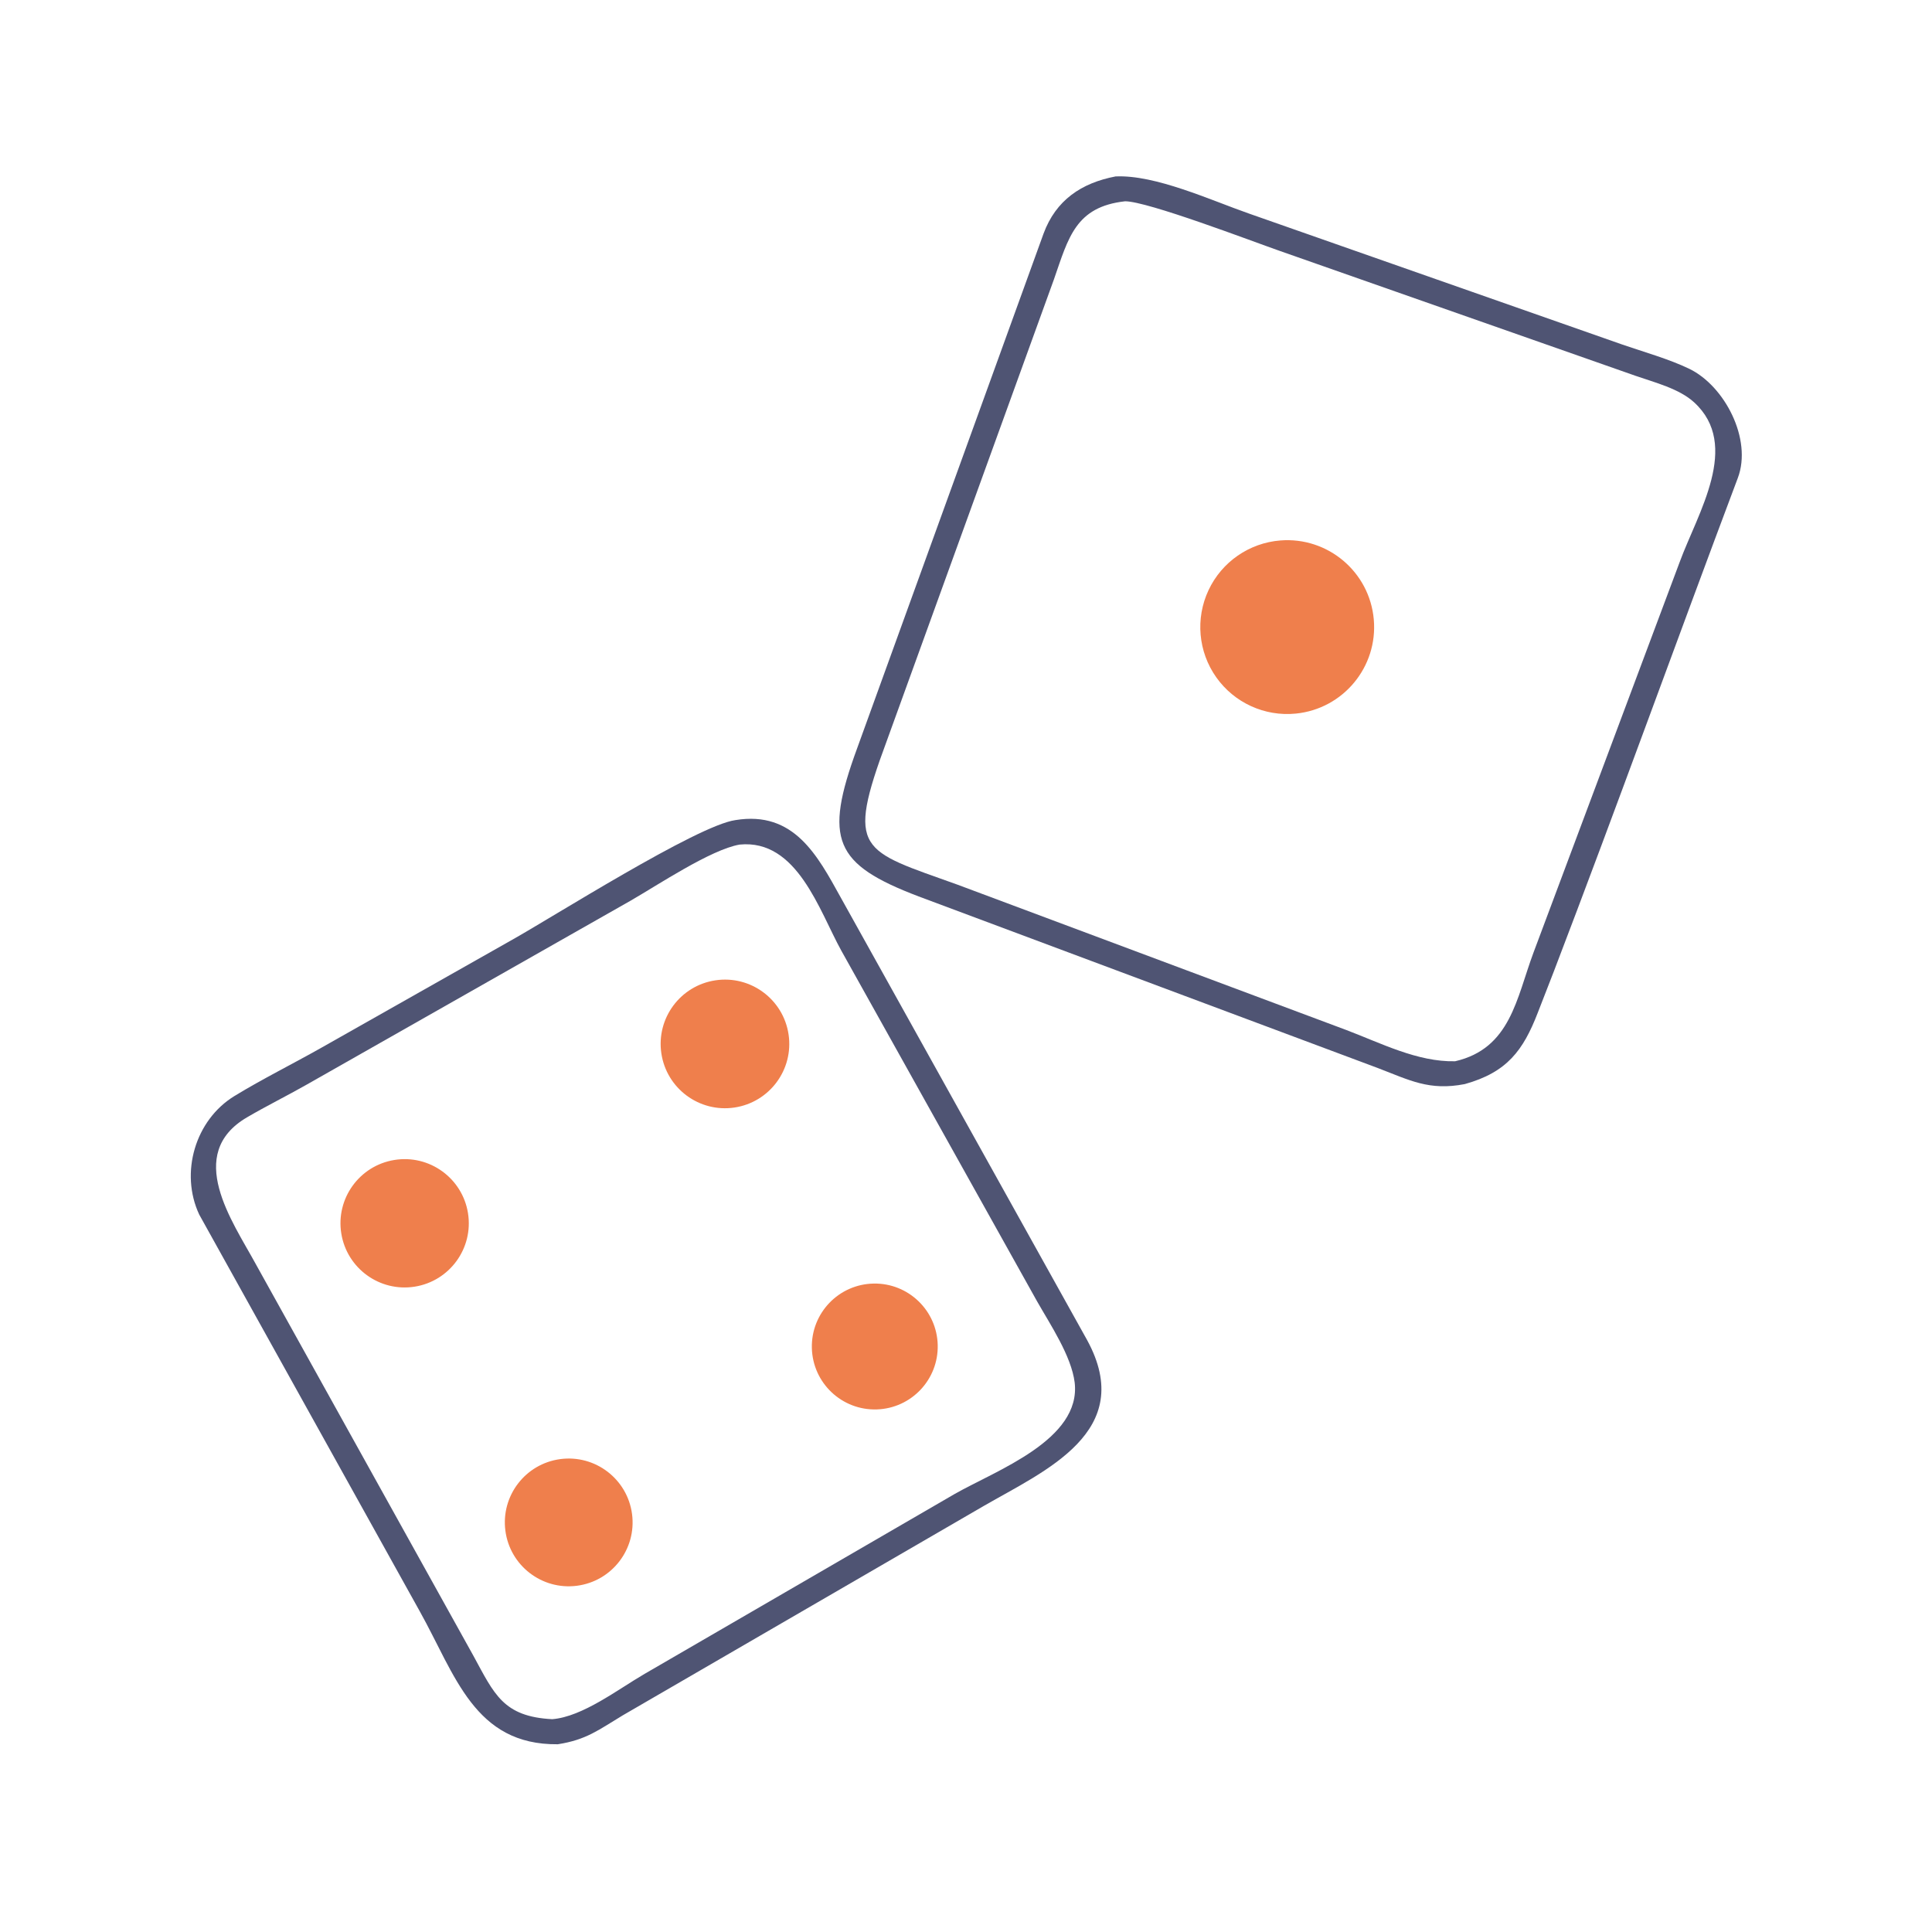
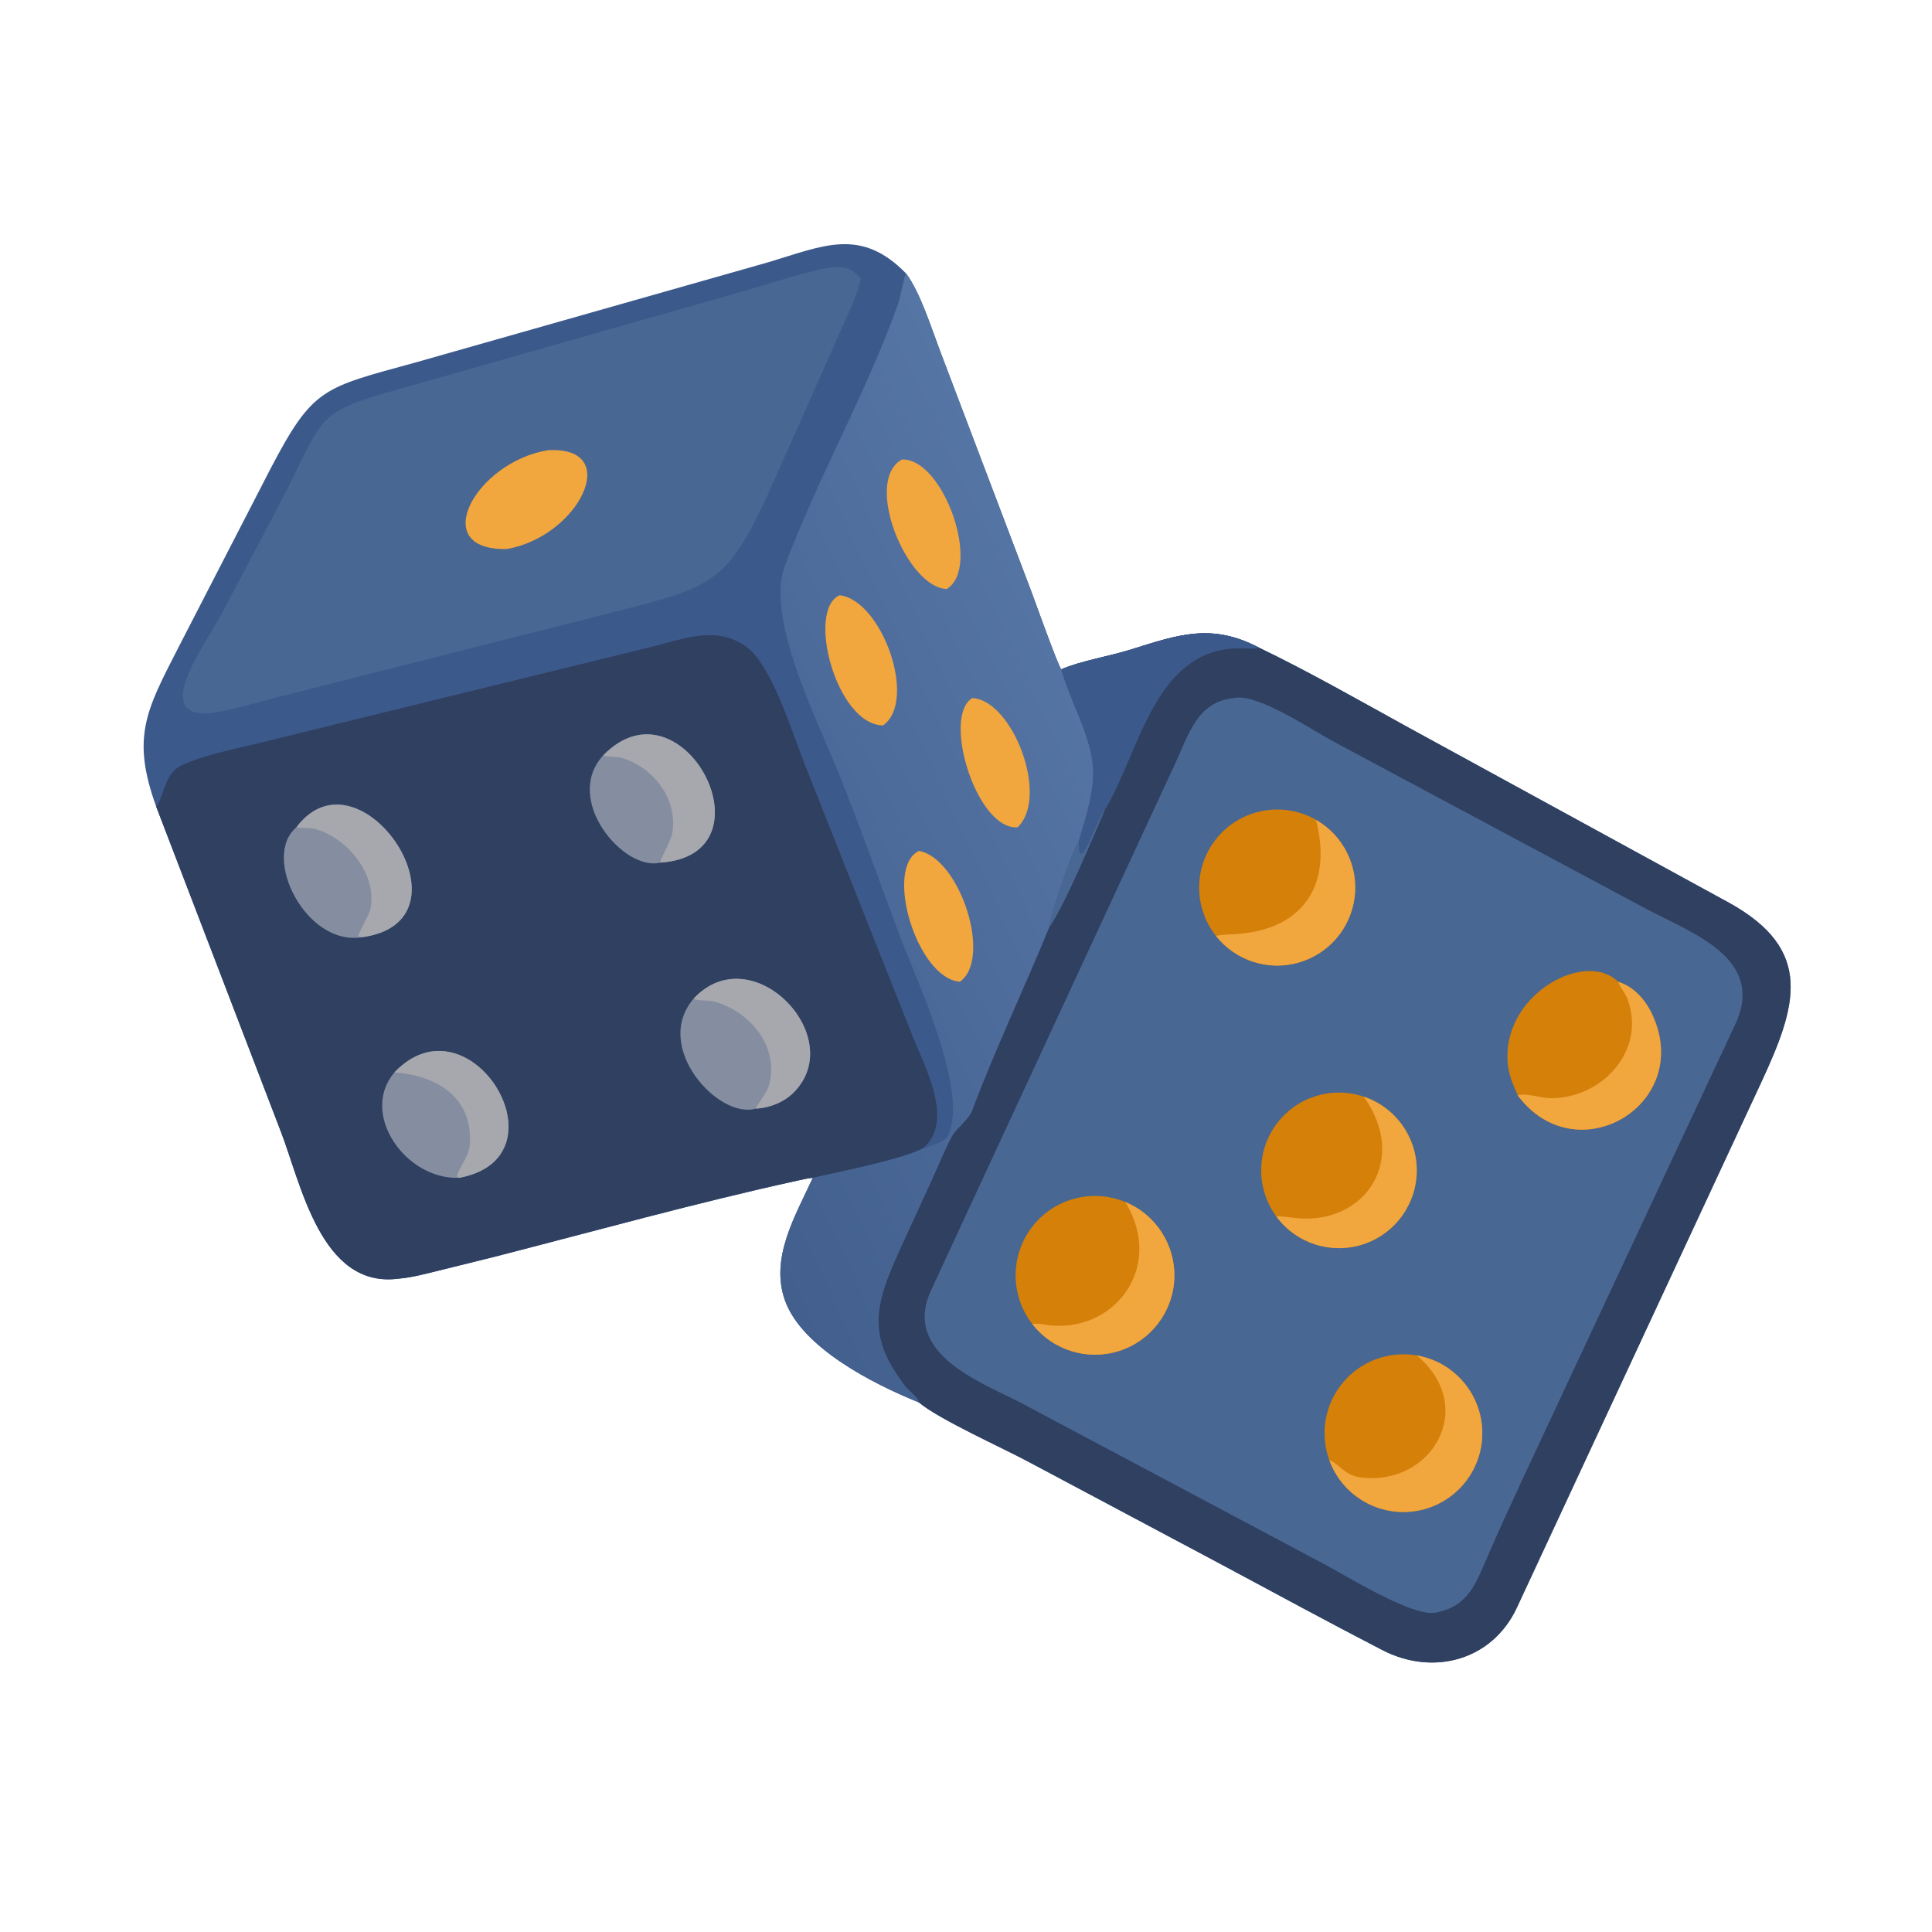
<svg xmlns="http://www.w3.org/2000/svg" height="512" preserveAspectRatio="none" style="display: block;" version="1.1" viewBox="0 0 2048 2048" width="512">
-   <path d="M 1182.54 187.023 C 1224.86 185.07 1283.38 212.21 1324 226.395 L 1719.78 365.26 C 1742.51 373.111 1769.26 380.579 1790.72 390.953 C 1828.23 409.09 1857.62 465.591 1842.18 506.633 C 1776.68 680.738 1713.5 856.461 1646.93 1030.27 L 1630.09 1073.57 C 1614.59 1113.65 1597.44 1136.68 1552.77 1149.17 C 1514.87 1156.54 1494.32 1145.04 1460.27 1132.06 L 973.848 950.272 C 884.042 916.093 873.198 889.93 908.49 793.526 L 1106.21 247.624 C 1119.25 212.247 1146.2 193.988 1182.54 187.023 z M 1542.48 1124.98 C 1601.24 1111.47 1607.52 1058.17 1625.52 1009.9 L 1780.56 595.726 C 1799.74 543.595 1845.65 471.961 1795.75 426.413 C 1779.85 411.906 1754.08 405.465 1733.72 398.368 L 1356.84 266.062 C 1326.63 255.506 1216.49 213.366 1192.65 213.37 C 1140.09 219.186 1132.58 251.976 1117.26 296.018 L 939.964 785.533 C 896.379 903.073 912.276 900.854 1015.14 937.837 L 1426.9 1091.77 C 1463.56 1105.61 1502.58 1125.89 1542.48 1124.98 z" fill="rgb(79,84,115)" transform="translate(0,0)" />
-   <path d="M 1357.29 572.901 C 1407.64 568.951 1451.79 606.273 1456.27 656.58 C 1460.75 706.887 1423.9 751.426 1373.64 756.439 C 1340.66 759.729 1308.45 745.046 1289.29 717.989 C 1270.14 690.932 1267 655.672 1281.07 625.656 C 1295.14 595.639 1324.24 575.493 1357.29 572.901 z" fill="rgb(239,127,76)" transform="translate(0,0)" />
-   <path d="M 779.598 869.339 C 841.695 859.163 866.626 907.031 890.996 950.985 L 1152.44 1420.63 C 1205.36 1517.71 1107.21 1559.12 1042.95 1596.3 L 660.085 1818.38 C 634.452 1833.83 621.517 1844.31 591.25 1848.99 C 502.827 1849.89 482.633 1775.54 445.109 1708.32 L 211.139 1287.41 C 190.535 1243.24 206.846 1187.24 248.66 1161.74 C 278.604 1143.48 310.583 1127.67 341.244 1110.31 L 541.304 997.125 C 584.629 973.028 738.965 874.95 779.598 869.339 z M 585.36 1822.41 C 617.572 1819.89 655.295 1790.61 683.289 1774.38 L 1011.98 1583.68 C 1056.14 1558.52 1146.27 1526.31 1139.2 1465.51 C 1135.68 1437.42 1113.4 1404.2 1099.42 1379.62 L 891.81 1007.7 C 868.355 965.28 845.059 889.286 784.059 895.29 C 753.435 900.574 696.999 938.389 667.971 955.042 L 324.835 1149.89 C 304.059 1161.7 282.518 1172.32 261.876 1184.4 C 195.359 1223.35 246.446 1294.73 270.792 1339.34 L 501.75 1755.06 C 524.009 1795.85 533.336 1819.71 585.36 1822.41 z" fill="rgb(79,84,115)" transform="translate(0,0)" />
-   <path d="M 758.416 1039.18 C 795.667 1033.61 830.374 1059.31 835.921 1096.56 C 841.468 1133.82 815.754 1168.51 778.497 1174.04 C 741.267 1179.56 706.604 1153.87 701.061 1116.64 C 695.518 1079.42 721.192 1044.74 758.416 1039.18 z" fill="rgb(239,127,76)" transform="translate(0,0)" />
-   <path d="M 417.957 1229.63 C 455.103 1223.55 490.12 1248.8 496.087 1285.96 C 502.053 1323.13 476.701 1358.07 439.52 1363.93 C 402.492 1369.76 367.725 1344.54 361.783 1307.53 C 355.841 1270.52 380.964 1235.68 417.957 1229.63 z" fill="rgb(239,127,76)" transform="translate(0,0)" />
-   <path d="M 593.913 1546.71 C 631.051 1541.76 665.154 1567.91 670.009 1605.06 C 674.864 1642.21 648.627 1676.24 611.462 1680.99 C 574.439 1685.73 540.564 1659.62 535.728 1622.61 C 530.891 1585.6 556.916 1551.65 593.913 1546.71 z" fill="rgb(239,127,76)" transform="translate(0,0)" />
-   <path d="M 926.346 1360.63 C 962.955 1360.1 993.154 1389.17 994.019 1425.77 C 994.885 1462.37 966.095 1492.84 929.502 1494.04 C 892.431 1495.25 861.482 1466.01 860.605 1428.92 C 859.728 1391.84 889.259 1361.16 926.346 1360.63 z" fill="rgb(239,127,76)" transform="translate(0,0)" />
+   <defs>
+     <linearGradient gradientUnits="userSpaceOnUse" id="Gradient1" x1="668.214" x2="1190.34" y1="1024.83" y2="780.236">
+       <stop class="stop0" offset="0" stop-color="rgb(66,95,141)" stop-opacity="1" />
+       <stop class="stop1" offset="1" stop-color="rgb(85,117,165)" stop-opacity="1" />
+     </linearGradient>
+   </defs>
+   <path d="M 165.541 854.957 C 139.16 782.026 154.881 753.274 187.743 689.022 L 286.311 497.709 C 331.904 410.452 341.888 411.386 440.355 384.265 L 814.301 278.028 C 872.514 260.686 912.322 240.491 960.457 289.851 C 975.158 309.195 987.497 348.198 996.6 372.254 L 1093.97 628.865 C 1097.73 639.011 1120.84 703.653 1124.94 709.526 C 1145.09 700.706 1176.81 695.436 1198.59 688.595 C 1249.65 672.559 1284.53 660.171 1335.04 686.749 C 1386.85 711.613 1442.4 743.365 1492.81 771.107 L 1832.76 956.91 C 1923.53 1007.1 1904.75 1066.25 1866.42 1148.56 L 1607.74 1704.59 C 1581.49 1760.29 1519.16 1776.95 1465.29 1749.11 C 1408.25 1719.63 1351.97 1689.05 1295.39 1658.74 L 1091.47 1550.21 C 1063.51 1535.1 995.284 1504.58 974.161 1486.7 C 925.043 1466.79 849.768 1428.46 832.018 1378.3 C 816.111 1333.36 843.11 1288.78 861.604 1248.54 C 856.364 1249 850.249 1250.43 845.045 1251.57 C 739.258 1274.72 629.476 1305.22 523.739 1332.36 L 464.532 1347.03 C 450.506 1350.39 436.802 1354.28 422.345 1355.45 C 339.925 1366.13 319.193 1254.54 297.184 1198.14 L 165.541 854.957 z" fill="rgb(60,89,140)" transform="translate(0,0)" />
+   <path d="M 1124.94 709.526 C 1145.09 700.706 1176.81 695.436 1198.59 688.595 C 1249.65 672.559 1284.53 660.171 1335.04 686.749 C 1386.85 711.613 1442.4 743.365 1492.81 771.107 L 1832.76 956.91 C 1923.53 1007.1 1904.75 1066.25 1866.42 1148.56 L 1607.74 1704.59 C 1581.49 1760.29 1519.16 1776.95 1465.29 1749.11 C 1408.25 1719.63 1351.97 1689.05 1295.39 1658.74 L 1091.47 1550.21 C 1063.51 1535.1 995.284 1504.58 974.161 1486.7 C 972.07 1479.19 962.149 1474.69 955.745 1464.23 C 916.16 1410.83 930.91 1375.26 956.025 1319.86 L 985.971 1254.71 C 993.585 1238.2 1000.71 1220.11 1009.16 1204.27 C 1014 1196.1 1027.11 1186.24 1030.44 1177.34 C 1054.92 1111.84 1085.42 1048.6 1111.72 984.027 C 1111.51 976.013 1137.32 899.861 1143.67 891.071 C 1163.21 825.937 1166.09 811.605 1138.27 746.394 C 1135.96 740.994 1125.6 714.332 1124.94 709.526 z" fill="rgb(47,64,97)" transform="translate(0,0)" />
+   <path d="M 1124.94 709.526 C 1145.09 700.706 1176.81 695.436 1198.59 688.595 C 1249.65 672.559 1284.53 660.171 1335.04 686.749 C 1327.17 688.693 1315.28 686.703 1306.24 687.432 C 1222.75 694.167 1207.37 798.375 1171.41 858.162 C 1164.05 862.503 1142.56 934.173 1143.67 891.071 C 1163.21 825.937 1166.09 811.605 1138.27 746.394 C 1135.96 740.994 1125.6 714.332 1124.94 709.526 z" fill="rgb(60,89,140)" transform="translate(0,0)" />
+   <path d="M 1143.67 891.071 C 1142.56 934.173 1164.05 862.503 1171.41 858.162 C 1157.76 889.318 1130.33 956.656 1111.72 984.027 C 1111.51 976.013 1137.32 899.861 1143.67 891.071 z" fill="rgb(73,103,147)" transform="translate(0,0)" />
+   <path d="M 1307.83 739.994 C 1332.61 734.079 1391.27 774.364 1415.47 787.092 L 1745.88 963.875 C 1791.71 988.309 1871.71 1015.31 1839.93 1084.84 L 1650.45 1489.88 C 1626.16 1542.11 1601.31 1594.08 1578.21 1646.85 C 1564.9 1677.24 1557.24 1703.67 1520.24 1709.7 C 1494.43 1712.45 1427.39 1670.55 1403.1 1657.72 L 1083.08 1487.53 C 1041.11 1465.67 955.565 1435.41 986.963 1367.72 L 1245.64 809.579 C 1259.94 778.795 1269.05 743.834 1307.83 739.994 z" fill="rgb(73,103,147)" transform="translate(0,0)" />
+   <path d="M 1094.28 1403.51 C 1070.89 1373.38 1070.69 1331.27 1093.81 1300.93 C 1116.93 1270.58 1157.57 1259.59 1192.84 1274.14 C 1225.5 1287.61 1246.26 1320.05 1244.82 1355.35 C 1243.37 1390.65 1220.03 1421.29 1186.38 1432.06 C 1152.73 1442.82 1115.94 1431.42 1094.28 1403.51 z" fill="rgb(213,128,8)" transform="translate(0,0)" />
+   <path d="M 1192.84 1274.14 C 1225.5 1287.61 1246.26 1320.05 1244.82 1355.35 C 1243.37 1390.65 1220.03 1421.29 1186.38 1432.06 C 1152.73 1442.82 1115.94 1431.42 1094.28 1403.51 C 1097.61 1402.38 1104.79 1403.78 1108.43 1404.33 C 1179.62 1415.09 1235.7 1344.32 1192.84 1274.14 z" fill="rgb(241,166,62)" transform="translate(0,0)" />
+   <path d="M 1409.16 1547.91 C 1398.92 1519.9 1404.38 1488.56 1423.48 1465.66 C 1442.58 1442.75 1472.43 1431.76 1501.82 1436.81 C 1541.84 1443.68 1571.13 1478.31 1571.27 1518.91 C 1571.41 1559.51 1542.36 1594.34 1502.4 1601.49 C 1462.43 1608.64 1423.11 1586.04 1409.16 1547.91 z" fill="rgb(213,128,8)" transform="translate(0,0)" />
+   <path d="M 1501.82 1436.81 C 1541.84 1443.68 1571.13 1478.31 1571.27 1518.91 C 1571.41 1559.51 1542.36 1594.34 1502.4 1601.49 C 1462.43 1608.64 1423.11 1586.04 1409.16 1547.91 C 1419.77 1551.53 1424.93 1563.81 1442.1 1566.05 C 1518.05 1575.94 1566.99 1491.27 1501.82 1436.81 z" fill="rgb(241,166,62)" transform="translate(0,0)" />
+   <path d="M 1288.9 992.044 C 1264.39 960.938 1265.37 916.824 1291.23 886.83 C 1317.08 856.836 1360.57 849.377 1394.95 869.04 C 1423.92 885.608 1440.09 917.957 1435.97 951.07 C 1431.84 984.184 1408.23 1011.58 1376.08 1020.53 C 1343.94 1029.49 1309.56 1018.25 1288.9 992.044 z" fill="rgb(213,128,8)" transform="translate(0,0)" />
+   <path d="M 1394.95 869.04 C 1423.92 885.608 1440.09 917.957 1435.97 951.07 C 1431.84 984.184 1408.23 1011.58 1376.08 1020.53 C 1343.94 1029.49 1309.56 1018.25 1288.9 992.044 C 1292.72 991.241 1300.73 990.594 1304.61 990.459 C 1381.28 987.798 1413.07 938.407 1394.95 869.04 z" fill="rgb(241,166,62)" transform="translate(0,0)" />
+   <path d="M 1352.87 1289.37 C 1331.64 1260.42 1331.59 1221.05 1352.76 1192.04 C 1373.92 1163.03 1411.42 1151.05 1445.48 1162.43 C 1479.24 1173.7 1501.95 1205.36 1501.81 1240.96 C 1501.66 1276.55 1478.7 1308.03 1444.85 1319.03 C 1411 1330.03 1373.92 1318.08 1352.87 1289.37 z" fill="rgb(213,128,8)" transform="translate(0,0)" />
+   <path d="M 1445.48 1162.43 C 1479.24 1173.7 1501.95 1205.36 1501.81 1240.96 C 1501.66 1276.55 1478.7 1308.03 1444.85 1319.03 C 1411 1330.03 1373.92 1318.08 1352.87 1289.37 C 1358.17 1288.98 1369.7 1290.89 1375.43 1291.37 C 1448.52 1297.54 1493.04 1228.16 1445.48 1162.43 z" fill="rgb(241,166,62)" transform="translate(0,0)" />
+   <path d="M 1608.9 1161.18 C 1602.77 1147.16 1598.11 1136.55 1597.89 1120.86 C 1596.89 1051.76 1681.41 1007.27 1715.22 1040.68 C 1731.99 1046 1744.05 1059.6 1751.25 1074.95 C 1796.22 1170.78 1671.06 1244.64 1608.9 1161.18 z" fill="rgb(213,128,8)" transform="translate(0,0)" />
+   <path d="M 1715.22 1040.68 C 1731.99 1046 1744.05 1059.6 1751.25 1074.95 C 1796.22 1170.78 1671.06 1244.64 1608.9 1161.18 C 1617.39 1158.18 1633.69 1164.11 1643.74 1164.13 C 1698.16 1164.23 1744.87 1114.2 1725.5 1059.71 C 1723.08 1052.89 1717.82 1047.53 1715.22 1040.68 z" fill="rgb(241,166,62)" transform="translate(0,0)" />
+   <path d="M 165.541 854.957 C 174.225 844.496 173.937 819.53 193.037 811.001 C 217.973 799.865 245.526 794.805 272.052 788.283 L 693.871 684.909 C 726.79 676.476 759.566 663.557 790.575 685.166 C 818.038 704.304 840.343 778.273 853.081 810.414 L 967.651 1099.12 C 980.782 1131.95 1012.26 1189.47 977.88 1217.6 C 954.615 1229.39 888.307 1242.49 861.604 1248.54 C 856.364 1249 850.249 1250.43 845.045 1251.57 C 739.258 1274.72 629.476 1305.22 523.739 1332.36 L 464.532 1347.03 C 450.506 1350.39 436.802 1354.28 422.345 1355.45 C 339.925 1366.13 319.193 1254.54 297.184 1198.14 L 165.541 854.957 z" fill="rgb(47,64,97)" transform="translate(0,0)" />
+   <path d="M 735.163 1058.75 C 796.596 992.224 899.623 1098.57 841.648 1157.75 C 831.258 1168.36 815.834 1174.46 801.119 1175.17 C 761.783 1186.86 691.32 1110.01 735.163 1058.75 z" fill="rgb(133,142,160)" transform="translate(0,0)" />
+   <path d="M 735.163 1058.75 C 796.596 992.224 899.623 1098.57 841.648 1157.75 C 831.258 1168.36 815.834 1174.46 801.119 1175.17 C 801.668 1172.77 813.096 1157.76 815.004 1151.08 C 826.696 1110.14 795.74 1072.54 757.401 1061.76 C 750.671 1059.92 741.257 1061.29 735.163 1058.75 z" fill="rgb(167,168,174)" transform="translate(0,0)" />
+   <path d="M 314.221 876.938 C 381.815 787.035 508.804 977.211 383.09 993.576 C 324.019 1002.65 276.813 908.175 314.221 876.938 z" fill="rgb(133,142,160)" transform="translate(0,0)" />
+   <path d="M 314.221 876.938 C 381.815 787.035 508.804 977.211 383.09 993.576 L 379.996 992.708 C 379.037 990.491 391.261 969.836 392.451 964.493 C 400.778 927.135 368.134 887.935 333.388 878.502 C 327.326 876.856 320.391 878.55 314.221 876.938 z" fill="rgb(167,168,174)" transform="translate(0,0)" />
+   <path d="M 639.341 800.817 C 723.552 714.199 823.478 906.566 699.684 914.417 C 661.646 923.993 596.327 847.97 639.341 800.817 z" fill="rgb(133,142,160)" transform="translate(0,0)" />
+   <path d="M 639.341 800.817 C 723.552 714.199 823.478 906.566 699.684 914.417 C 700.128 910.204 710.744 892.894 712.491 883.664 C 719.247 847.962 692.986 813.423 659.437 803.529 C 653.094 801.659 645.136 802.807 639.341 800.817 z" fill="rgb(167,168,174)" transform="translate(0,0)" />
+   <path d="M 418.147 1136.73 C 498.032 1052.98 604.308 1226.7 486.749 1248.54 C 429.887 1250.82 380.787 1180.47 418.147 1136.73 z" fill="rgb(133,142,160)" transform="translate(0,0)" />
+   <path d="M 418.147 1136.73 C 498.032 1052.98 604.308 1226.7 486.749 1248.54 L 484.437 1247.25 C 485.015 1239.81 497.556 1226.04 498.229 1211.9 C 500.6 1162.05 461.952 1140.2 418.986 1136.8 L 418.147 1136.73 z" fill="rgb(167,168,174)" transform="translate(0,0)" />
+   <path d="M 960.457 289.851 C 975.158 309.195 987.497 348.198 996.6 372.254 L 1093.97 628.865 C 1097.73 639.011 1120.84 703.653 1124.94 709.526 C 1125.6 714.332 1135.96 740.994 1138.27 746.394 C 1166.09 811.605 1163.21 825.937 1143.67 891.071 C 1137.32 899.861 1111.51 976.013 1111.72 984.027 C 1085.42 1048.6 1054.92 1111.84 1030.44 1177.34 C 1027.11 1186.24 1014 1196.1 1009.16 1204.27 C 1000.71 1220.11 993.585 1238.2 985.971 1254.71 L 956.025 1319.86 C 930.91 1375.26 916.16 1410.83 955.745 1464.23 C 962.149 1474.69 972.07 1479.19 974.161 1486.7 C 925.043 1466.79 849.768 1428.46 832.018 1378.3 C 816.111 1333.36 843.11 1288.78 861.604 1248.54 C 888.307 1242.49 954.615 1229.39 977.88 1217.6 C 985.005 1215.18 1001.98 1210.11 1004.79 1204.27 C 1027.84 1156.38 970.886 1037.92 954.079 992.678 C 931.7 932.881 911.065 873.819 887.018 814.548 C 866.45 763.852 811.583 655.165 831.64 600.955 C 866.778 505.984 919.524 414.603 952.393 320.935 C 954.685 314.403 958.227 293.141 960.457 289.851 z" fill="url(#Gradient1)" transform="translate(0,0)" />
+   <path d="M 956.175 487.062 C 1000.42 485.71 1040.81 602.08 1003.55 624.341 C 961.195 623.057 914.76 509.517 956.175 487.062 z" fill="rgb(241,166,62)" transform="translate(0,0)" />
+   <path d="M 889.99 630.994 C 934.698 635.974 972.978 742.638 936.121 768.992 C 886.667 768.374 854.393 646.935 889.99 630.994 z" fill="rgb(241,166,62)" transform="translate(0,0)" />
+   <path d="M 974.161 901.948 C 1018.05 910.108 1052.01 1016.69 1017.51 1040.68 C 971.629 1036.97 936.92 919.804 974.161 901.948 z" fill="rgb(241,166,62)" transform="translate(0,0)" />
+   <path d="M 1030.69 739.994 C 1073.3 742.003 1112.7 844.66 1078.74 876.938 C 1035.29 880.465 998.146 759.303 1030.69 739.994 z" fill="rgb(241,166,62)" transform="translate(0,0)" />
+   <path d="M 881.702 283.349 C 896.378 282.601 902.632 284.196 912.537 295.303 C 909.564 311.128 897.633 335.833 890.811 351.154 L 818.675 513.582 C 769.28 623.816 756.144 621.497 637.024 652.241 L 293.147 739.331 C 271.043 744.786 247.525 752.289 225.204 755.786 C 157.289 763.212 218.556 681.701 234.535 651.564 L 293.971 538.838 C 350.562 431.783 325.323 439.404 450.494 404.783 L 786.808 309.002 C 812.488 301.805 857.76 286.651 881.702 283.349 z" fill="rgb(73,103,147)" transform="translate(0,0)" />
+   <path d="M 580.643 477.266 C 661.533 472.494 613.376 569.261 536.981 582 C 452.882 583.697 503.811 490.071 580.643 477.266 z" fill="rgb(241,166,62)" transform="translate(0,0)" />
</svg>
